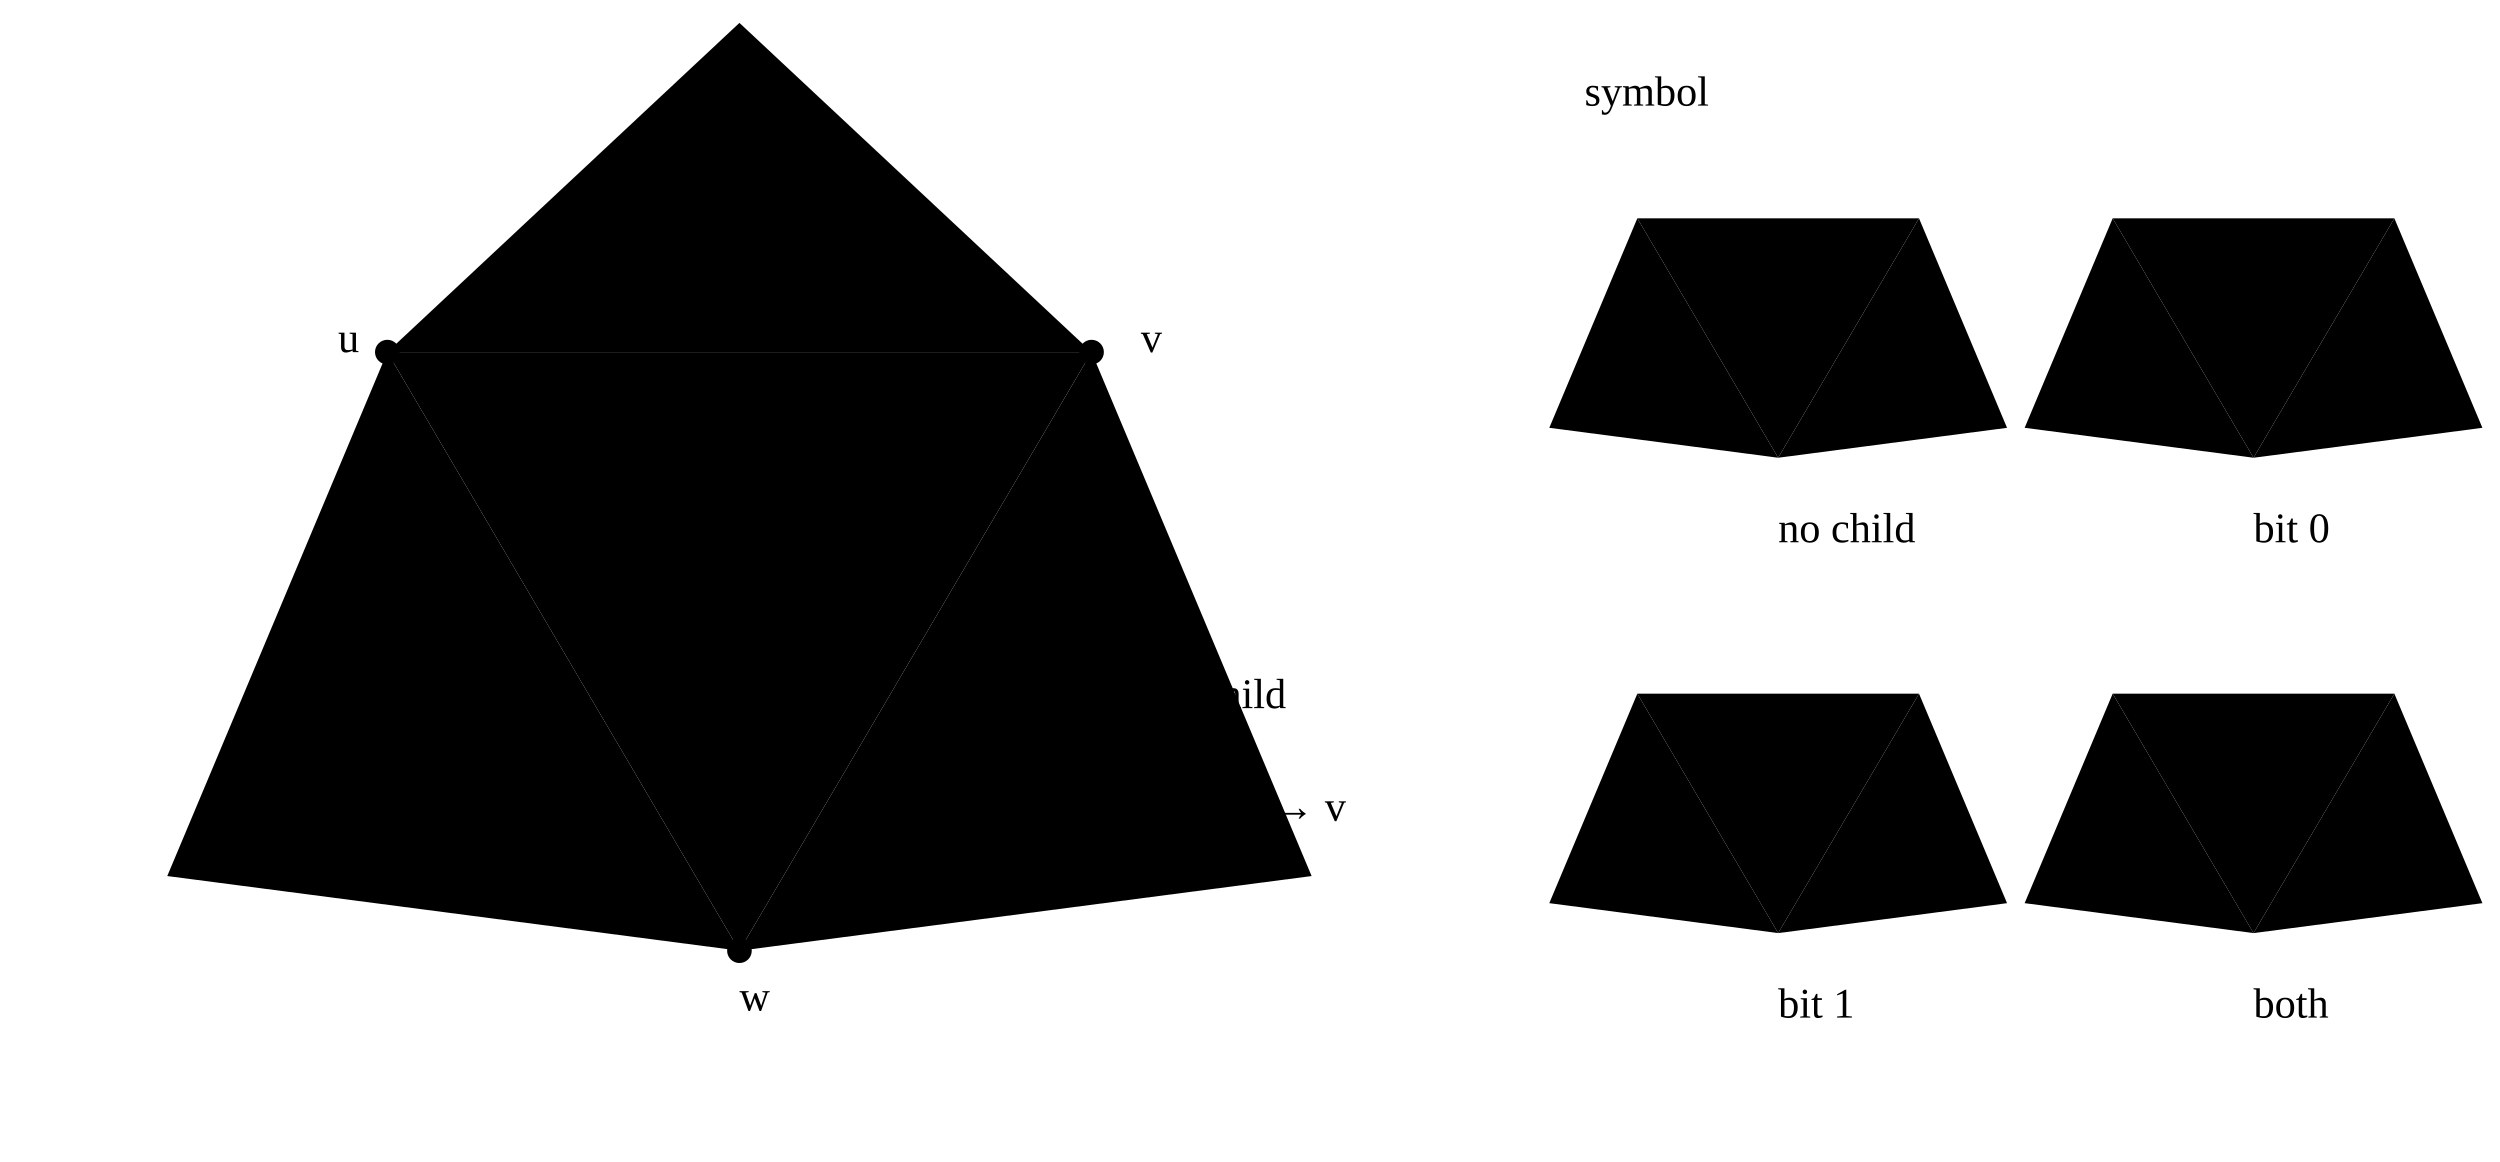
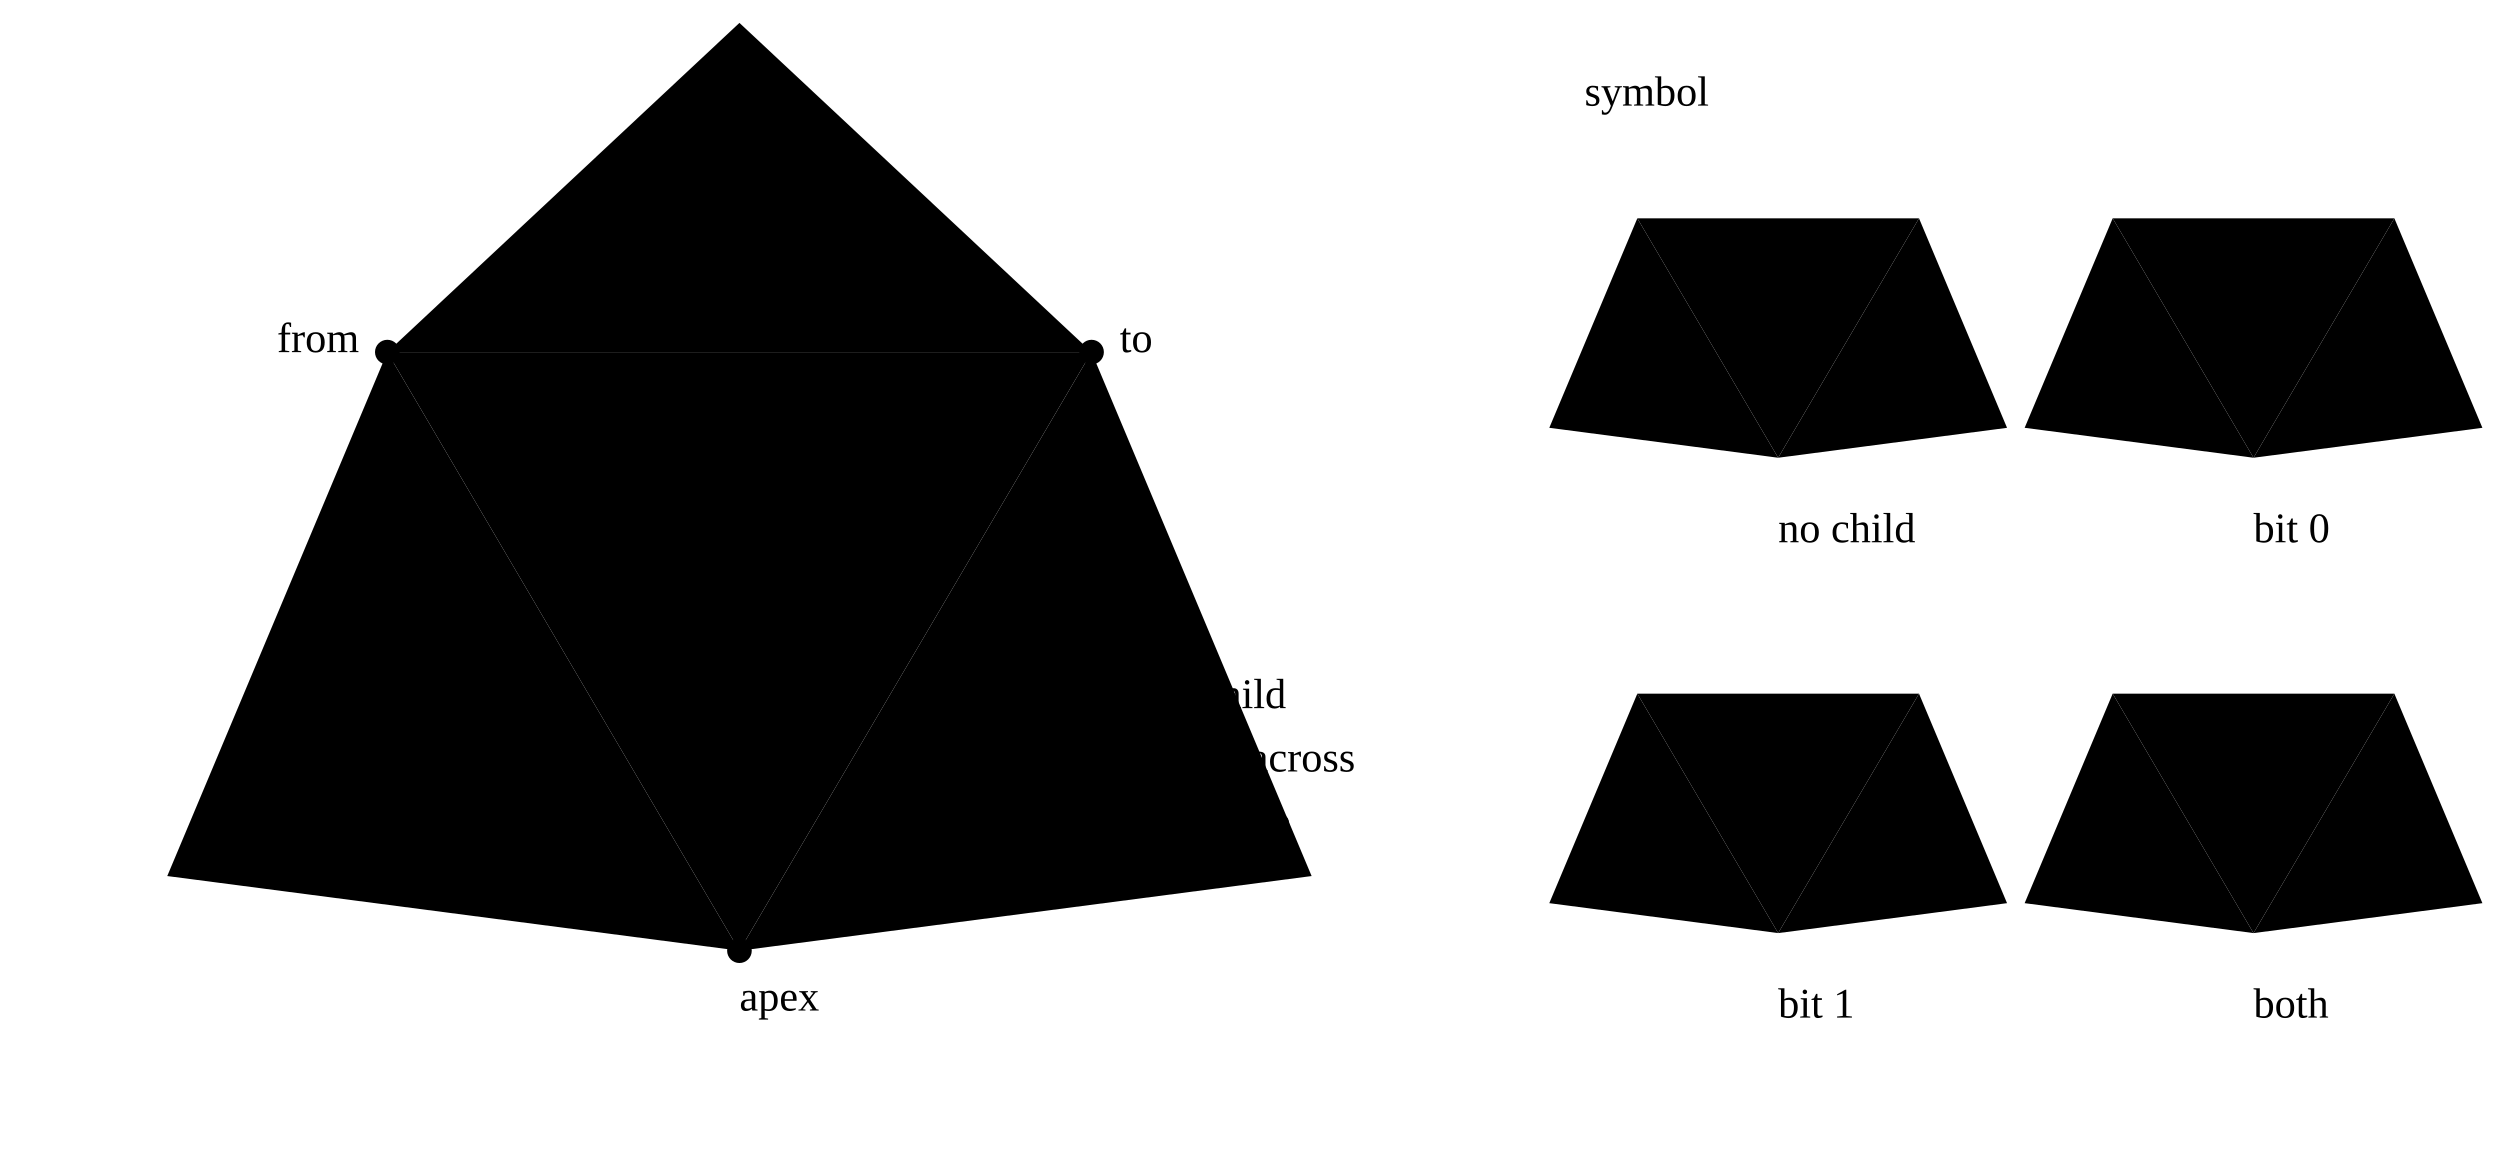
- <svg xmlns="http://www.w3.org/2000/svg" class="mlt-diagram" viewBox="0 0 710 330" role="img" aria-label="A triangle u, v, w entered across u to v. Its bit 0 child lies across v to w and is entered across w to v, its bit 1 child lies across w to u and is entered across u to w. Then the four symbols 0 to 3 as a triangle with no child, the bit 0 child, the bit 1 child, and both">
+ <svg xmlns="http://www.w3.org/2000/svg" class="mlt-diagram" viewBox="0 0 710 330" role="img" aria-label="A triangle from, to, apex entered across from to to. Its bit 0 child lies across to to apex and is entered across apex to to, its bit 1 child lies across apex to from and is entered across from to apex. Then the four symbols 0 to 3 as a triangle with no child, the bit 0 child, the bit 1 child, and both">
  <defs>
    <marker id="tsym" viewBox="0 0 10 10" refX="9" refY="5" markerWidth="7" markerHeight="7" orient="auto-start-reverse">
      <path class="head" d="M0 0L10 5L0 10z" />
    </marker>
    <marker id="tsym0" viewBox="0 0 10 10" refX="9" refY="5" markerWidth="7" markerHeight="7" orient="auto-start-reverse">
      <path class="head t0" d="M0 0L10 5L0 10z" />
    </marker>
    <marker id="tsym1" viewBox="0 0 10 10" refX="9" refY="5" markerWidth="7" markerHeight="7" orient="auto-start-reverse">
      <path class="head t1" d="M0 0L10 5L0 10z" />
    </marker>
  </defs>
  <polygon class="implicit" points="110,100 210,6.5 310,100" />
  <polygon class="f1" points="310,100 372.5,248.8 210,270" />
  <polygon class="f1" points="210,270 47.5,248.8 110,100" />
  <polygon class="f1" points="110,100 310,100 210,270" />
  <path class="link t0" d="M122,107L298,107" marker-end="url(#tsym0)" />
  <path class="link t0" d="M222.2,263.1L310,113.8" marker-end="url(#tsym0)" />
  <path class="link t0" d="M110,113.8L197.8,263.1" marker-end="url(#tsym0)" />
  <text class="muted small mid" x="210" y="62.8">parent</text>
  <text class="bold mid" x="210" y="150.7">entered</text>
-   <text class="small mid" x="210" y="166.7">across <tspan class="math">u <tspan class="op">→</tspan> v</tspan>
-   </text>
+   <text class="small mid" x="210" y="166.7">across</text>
+   <text class="math mid" x="210" y="185">from <tspan class="op">→</tspan> to</text>
  <text class="t1 bold mid halo" x="316.6" y="201.1">bit 0 child</text>
-   <text class="small mid halo" x="316.6" y="219.1">entered</text>
-   <text class="small mid halo" x="316.6" y="233.1">across <tspan class="math">w <tspan class="op">→</tspan> v</tspan>
-   </text>
+   <text class="small mid halo" x="316.6" y="219.1">entered across</text>
+   <text class="math mid halo" x="316.6" y="237">apex <tspan class="op">→</tspan> to</text>
  <text class="t1 bold mid halo" x="103.4" y="201.1">bit 1 child</text>
-   <text class="small mid halo" x="103.4" y="219.1">entered</text>
-   <text class="small mid halo" x="103.4" y="233.1">across <tspan class="math">u <tspan class="op">→</tspan> w</tspan>
-   </text>
+   <text class="small mid halo" x="103.4" y="219.1">entered across</text>
+   <text class="math mid halo" x="103.4" y="237">from <tspan class="op">→</tspan> apex</text>
  <circle class="dot" cx="110" cy="100" r="3.5" />
-   <text class="vert math halo" x="96" y="100">u</text>
+   <text class="math halo" x="102" y="100" text-anchor="end">from</text>
  <circle class="dot" cx="310" cy="100" r="3.5" />
-   <text class="vert math halo" x="324" y="100">v</text>
+   <text class="math halo" x="318" y="100">to</text>
  <circle class="dot" cx="210" cy="270" r="3.5" />
-   <text class="vert math halo" x="210" y="287">w</text>
+   <text class="vert math halo" x="210" y="287">apex</text>
  <text class="row" x="450" y="30">symbol</text>
  <polygon class="implicit" points="545,62 570,121.5 505,130" />
  <polygon class="implicit" points="505,130 440,121.5 465,62" />
  <polygon class="f1" points="465,62 545,62 505,130" />
  <text class="tri t1 halo" x="505" y="84.7">0</text>
  <text class="muted small mid" x="505" y="154">no child</text>
  <polygon class="f1" points="680,62 705,121.5 640,130" />
  <polygon class="implicit" points="640,130 575,121.5 600,62" />
  <polygon class="f1" points="600,62 680,62 640,130" />
  <text class="tri t1 halo" x="640" y="84.7">1</text>
  <text class="muted small mid" x="640" y="154">bit 0</text>
  <polygon class="implicit" points="545,197 570,256.5 505,265" />
  <polygon class="f1" points="505,265 440,256.5 465,197" />
  <polygon class="f1" points="465,197 545,197 505,265" />
  <text class="tri t1 halo" x="505" y="219.7">2</text>
  <text class="muted small mid" x="505" y="289">bit 1</text>
  <polygon class="f1" points="680,197 705,256.5 640,265" />
  <polygon class="f1" points="640,265 575,256.5 600,197" />
  <polygon class="f1" points="600,197 680,197 640,265" />
  <text class="tri t1 halo" x="640" y="219.7">3</text>
  <text class="muted small mid" x="640" y="289">both</text>
</svg>
